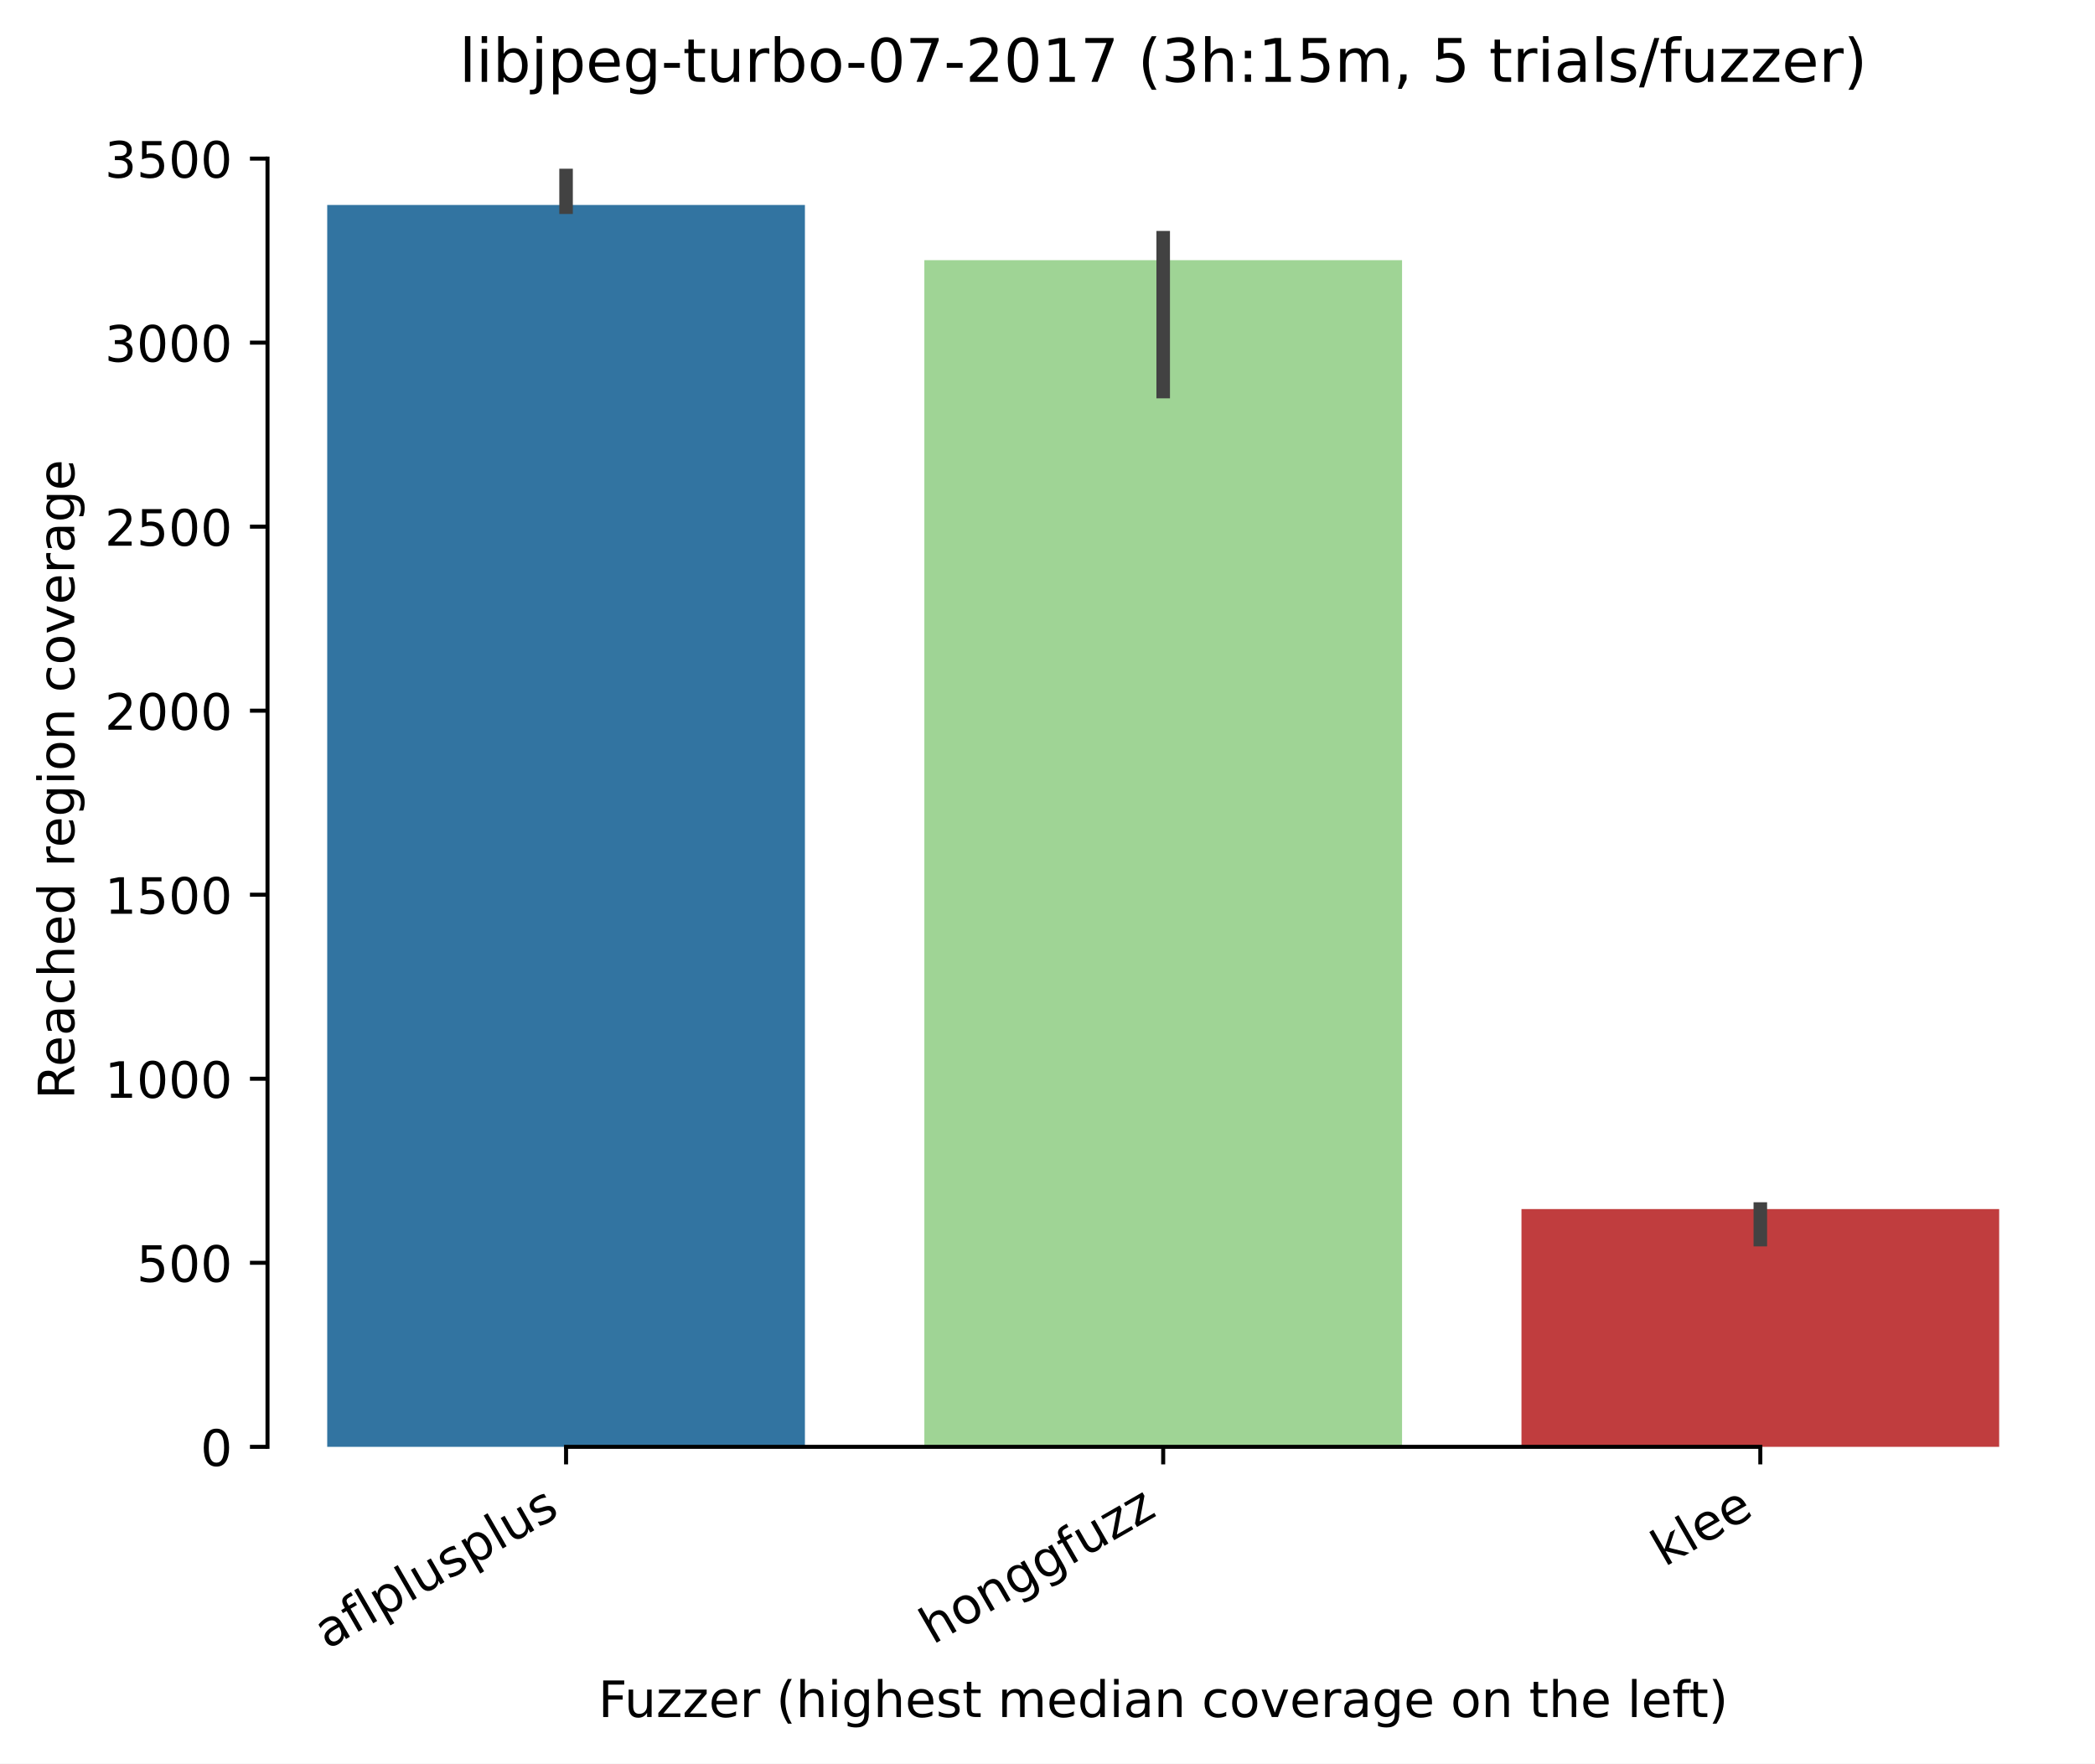
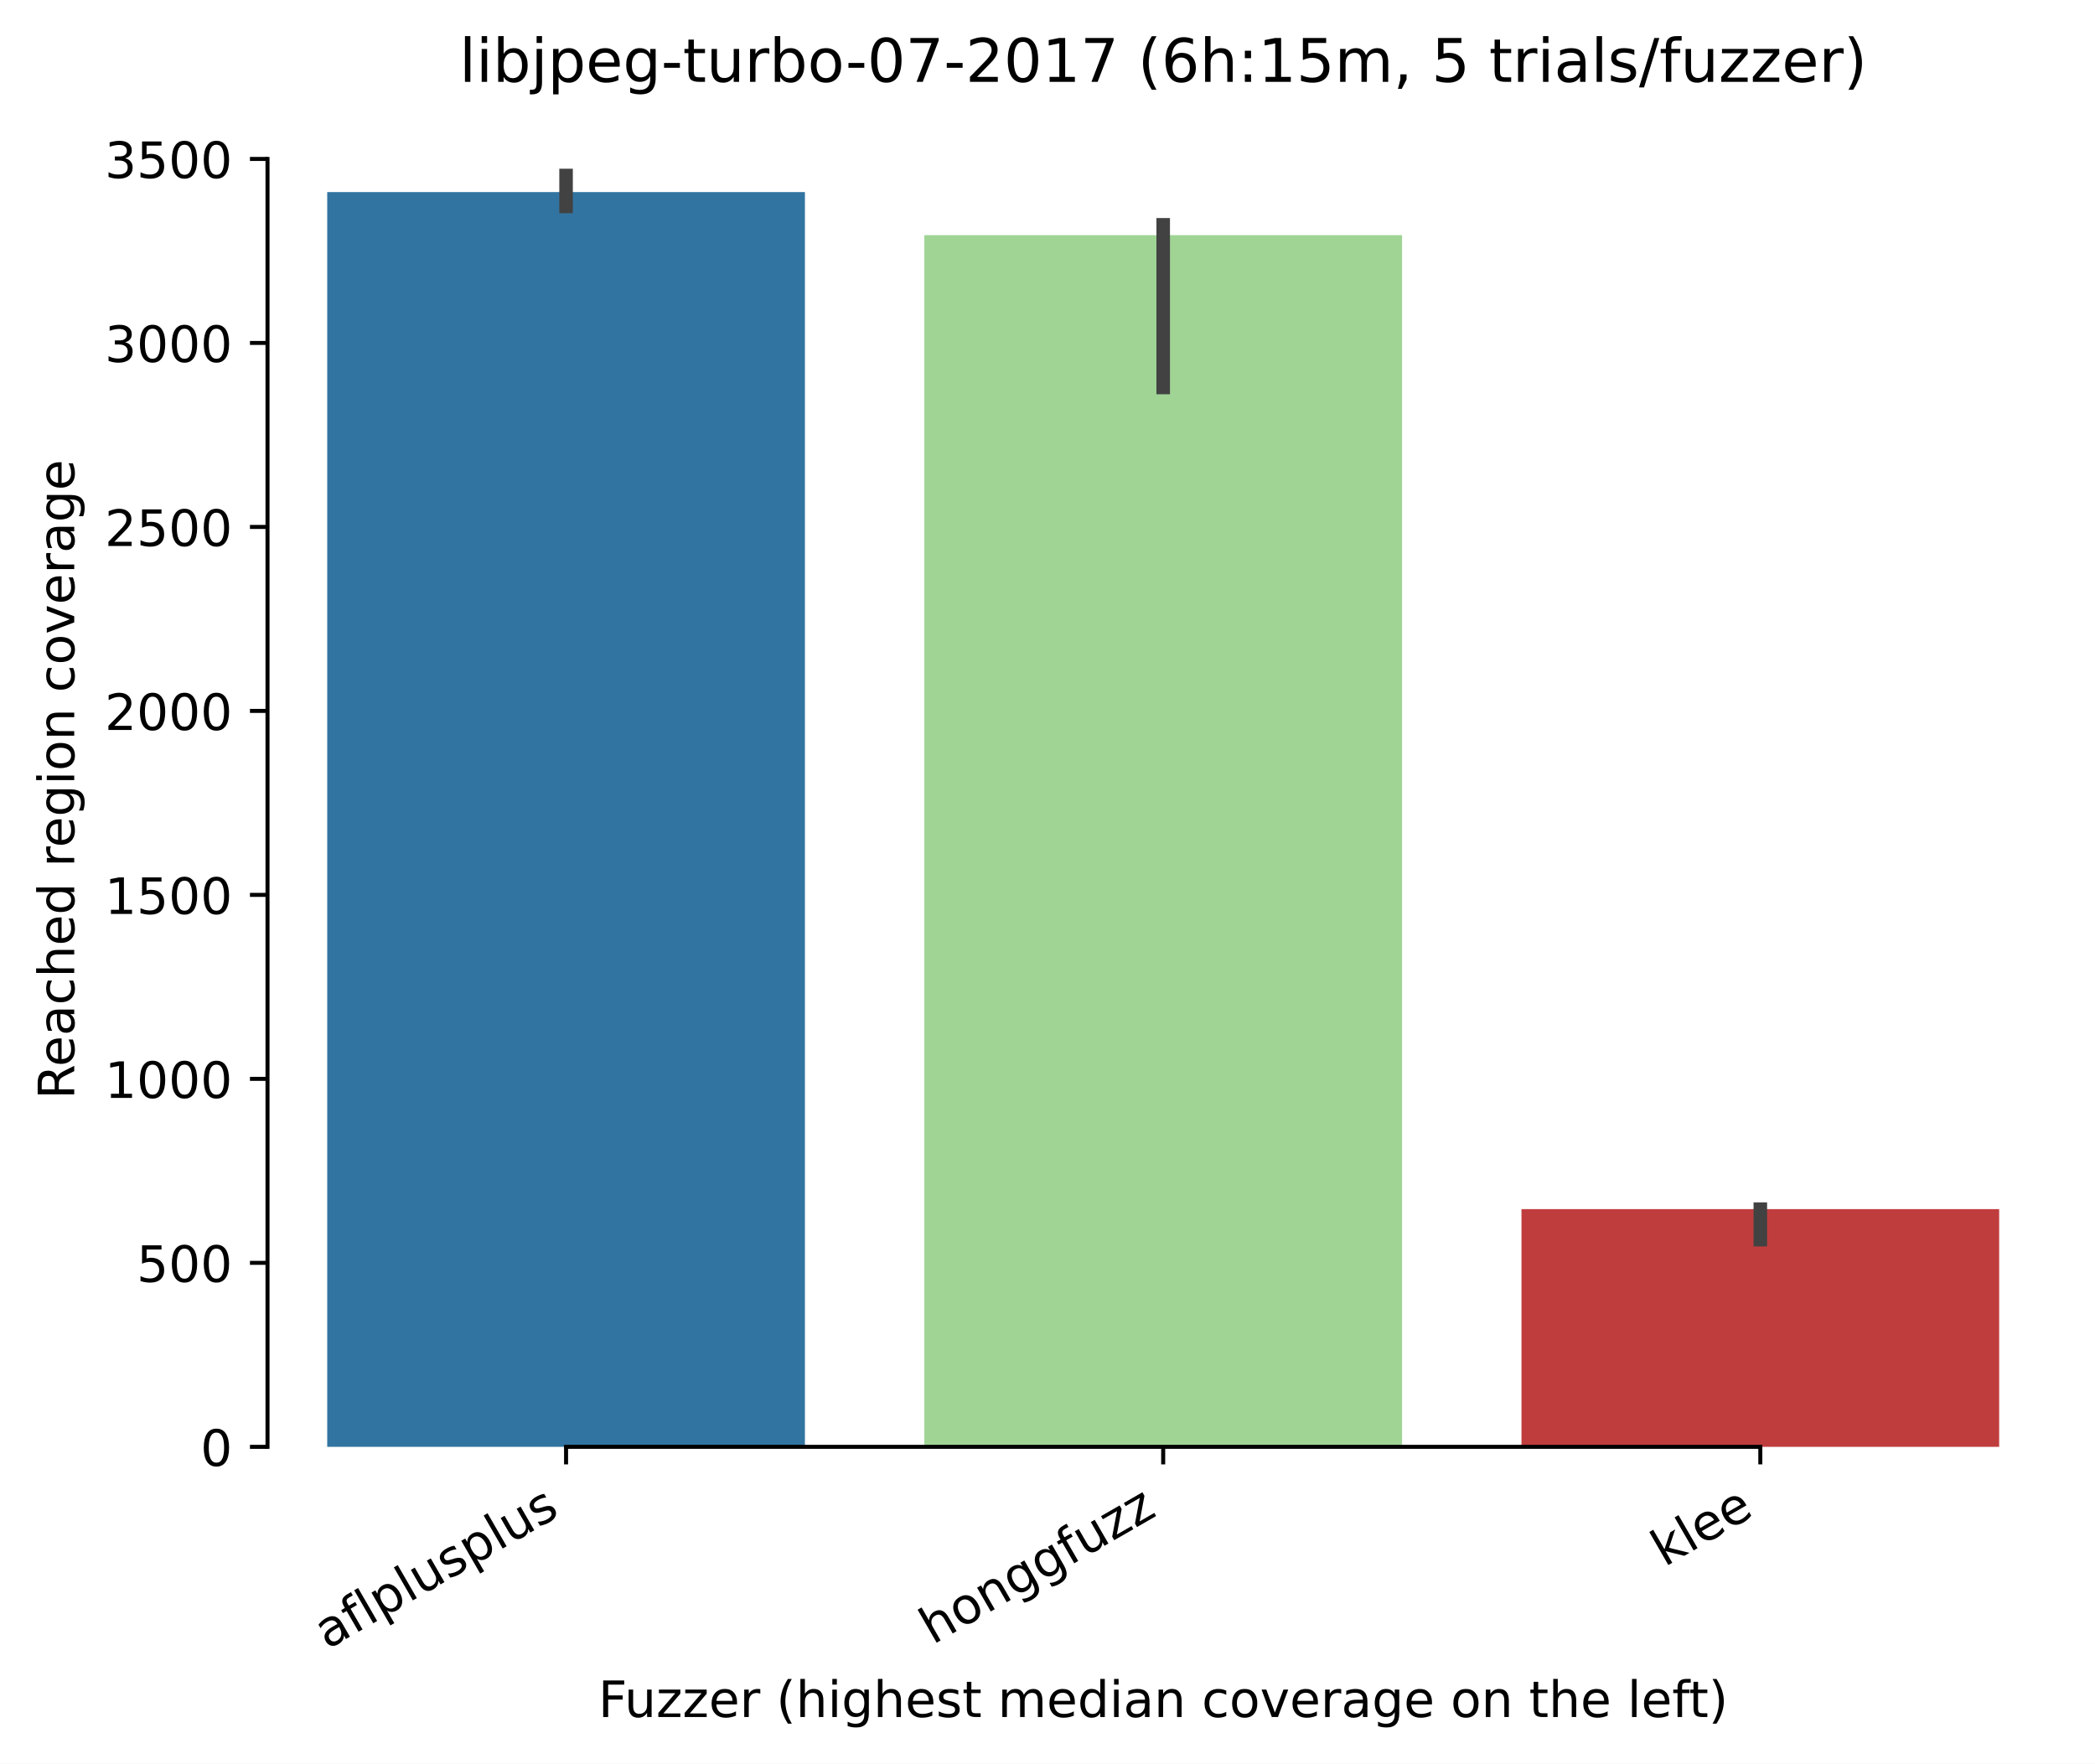
<svg xmlns="http://www.w3.org/2000/svg" xmlns:xlink="http://www.w3.org/1999/xlink" height="351.576pt" version="1.1" viewBox="0 0 417.648 351.576" width="417.648pt">
  <defs>
    <style type="text/css">*{stroke-linecap:butt;stroke-linejoin:round;}</style>
  </defs>
  <g id="figure_1">
    <g id="patch_1">
      <path d="M 0 351.576  L 417.648 351.576  L 417.648 0  L 0 0  z " style="fill:#ffffff;" />
    </g>
    <g id="axes_1">
      <g id="patch_2">
        <path d="M 53.328 288.43  L 410.448 288.43  L 410.448 22.318  L 53.328 22.318  z " style="fill:#ffffff;" />
      </g>
      <g id="patch_3">
-         <path clip-path="url(#pc4aad379a2)" d="M 65.232 288.43  L 160.464 288.43  L 160.464 40.86  L 65.232 40.86  z " style="fill:#3274a1;" />
+         <path clip-path="url(#p8b4a8b4592)" d="M 65.232 288.43  L 160.464 288.43  L 160.464 38.291  L 65.232 38.291  z " style="fill:#3274a1;" />
      </g>
      <g id="patch_4">
-         <path clip-path="url(#pc4aad379a2)" d="M 184.272 288.43  L 279.504 288.43  L 279.504 51.867  L 184.272 51.867  z " style="fill:#9fd495;" />
+         <path clip-path="url(#p8b4a8b4592)" d="M 184.272 288.43  L 279.504 288.43  L 279.504 46.874  L 184.272 46.874  z " style="fill:#9fd495;" />
      </g>
      <g id="patch_5">
-         <path clip-path="url(#pc4aad379a2)" d="M 303.312 288.43  L 398.544 288.43  L 398.544 241.029  L 303.312 241.029  z " style="fill:#c03d3e;" />
+         <path clip-path="url(#p8b4a8b4592)" d="M 303.312 288.43  L 398.544 288.43  L 398.544 241.043  L 303.312 241.043  z " style="fill:#c03d3e;" />
      </g>
      <g id="matplotlib.axis_1">
        <g id="xtick_1">
          <g id="line2d_1">
            <defs>
-               <path d="M 0 0  L 0 3.5  " id="m0c564e4ef5" style="stroke:#000000;stroke-width:0.8;" />
+               <path d="M 0 0  L 0 3.5  " id="m4dc83d9e7f" style="stroke:#000000;stroke-width:0.8;" />
            </defs>
            <g>
-               <use style="stroke:#000000;stroke-width:0.8;" x="112.848" xlink:href="#m0c564e4ef5" y="288.43" />
+               <use style="stroke:#000000;stroke-width:0.8;" x="112.848" xlink:href="#m4dc83d9e7f" y="288.43" />
            </g>
          </g>
          <g id="text_1">
            <g transform="translate(65.23912 328.8973)rotate(-30)scale(0.1 -0.1)">
              <defs>
                <path d="M 34.281 27.484  Q 23.391 27.484 19.188 25  Q 14.984 22.516 14.984 16.5  Q 14.984 11.719 18.141 8.906  Q 21.297 6.109 26.703 6.109  Q 34.188 6.109 38.703 11.406  Q 43.219 16.703 43.219 25.484  L 43.219 27.484  z M 52.203 31.203  L 52.203 0  L 43.219 0  L 43.219 8.297  Q 40.141 3.328 35.547 0.953  Q 30.953 -1.422 24.312 -1.422  Q 15.922 -1.422 10.953 3.297  Q 6 8.016 6 15.922  Q 6 25.141 12.172 29.828  Q 18.359 34.516 30.609 34.516  L 43.219 34.516  L 43.219 35.406  Q 43.219 41.609 39.141 45  Q 35.062 48.391 27.688 48.391  Q 23 48.391 18.547 47.266  Q 14.109 46.141 10.016 43.891  L 10.016 52.203  Q 14.938 54.109 19.578 55.047  Q 24.219 56 28.609 56  Q 40.484 56 46.344 49.844  Q 52.203 43.703 52.203 31.203  z " id="DejaVuSans-97" />
                <path d="M 37.109 75.984  L 37.109 68.5  L 28.516 68.5  Q 23.688 68.5 21.797 66.547  Q 19.922 64.594 19.922 59.516  L 19.922 54.688  L 34.719 54.688  L 34.719 47.703  L 19.922 47.703  L 19.922 0  L 10.891 0  L 10.891 47.703  L 2.297 47.703  L 2.297 54.688  L 10.891 54.688  L 10.891 58.5  Q 10.891 67.625 15.141 71.797  Q 19.391 75.984 28.609 75.984  z " id="DejaVuSans-102" />
                <path d="M 9.422 75.984  L 18.406 75.984  L 18.406 0  L 9.422 0  z " id="DejaVuSans-108" />
                <path d="M 18.109 8.203  L 18.109 -20.797  L 9.078 -20.797  L 9.078 54.688  L 18.109 54.688  L 18.109 46.391  Q 20.953 51.266 25.266 53.625  Q 29.594 56 35.594 56  Q 45.562 56 51.781 48.094  Q 58.016 40.188 58.016 27.297  Q 58.016 14.406 51.781 6.484  Q 45.562 -1.422 35.594 -1.422  Q 29.594 -1.422 25.266 0.953  Q 20.953 3.328 18.109 8.203  z M 48.688 27.297  Q 48.688 37.203 44.609 42.844  Q 40.531 48.484 33.406 48.484  Q 26.266 48.484 22.188 42.844  Q 18.109 37.203 18.109 27.297  Q 18.109 17.391 22.188 11.75  Q 26.266 6.109 33.406 6.109  Q 40.531 6.109 44.609 11.75  Q 48.688 17.391 48.688 27.297  z " id="DejaVuSans-112" />
                <path d="M 8.5 21.578  L 8.5 54.688  L 17.484 54.688  L 17.484 21.922  Q 17.484 14.156 20.5 10.266  Q 23.531 6.391 29.594 6.391  Q 36.859 6.391 41.078 11.031  Q 45.312 15.672 45.312 23.688  L 45.312 54.688  L 54.297 54.688  L 54.297 0  L 45.312 0  L 45.312 8.406  Q 42.047 3.422 37.719 1  Q 33.406 -1.422 27.688 -1.422  Q 18.266 -1.422 13.375 4.438  Q 8.5 10.297 8.5 21.578  z M 31.109 56  z " id="DejaVuSans-117" />
                <path d="M 44.281 53.078  L 44.281 44.578  Q 40.484 46.531 36.375 47.5  Q 32.281 48.484 27.875 48.484  Q 21.188 48.484 17.844 46.438  Q 14.5 44.391 14.5 40.281  Q 14.5 37.156 16.891 35.375  Q 19.281 33.594 26.516 31.984  L 29.594 31.297  Q 39.156 29.25 43.188 25.516  Q 47.219 21.781 47.219 15.094  Q 47.219 7.469 41.188 3.016  Q 35.156 -1.422 24.609 -1.422  Q 20.219 -1.422 15.453 -0.562  Q 10.688 0.297 5.422 2  L 5.422 11.281  Q 10.406 8.688 15.234 7.391  Q 20.062 6.109 24.812 6.109  Q 31.156 6.109 34.562 8.281  Q 37.984 10.453 37.984 14.406  Q 37.984 18.062 35.516 20.016  Q 33.062 21.969 24.703 23.781  L 21.578 24.516  Q 13.234 26.266 9.516 29.906  Q 5.812 33.547 5.812 39.891  Q 5.812 47.609 11.281 51.797  Q 16.75 56 26.812 56  Q 31.781 56 36.172 55.266  Q 40.578 54.547 44.281 53.078  z " id="DejaVuSans-115" />
              </defs>
              <use xlink:href="#DejaVuSans-97" />
              <use x="61.279" xlink:href="#DejaVuSans-102" />
              <use x="96.484" xlink:href="#DejaVuSans-108" />
              <use x="124.268" xlink:href="#DejaVuSans-112" />
              <use x="187.744" xlink:href="#DejaVuSans-108" />
              <use x="215.527" xlink:href="#DejaVuSans-117" />
              <use x="278.906" xlink:href="#DejaVuSans-115" />
              <use x="331.006" xlink:href="#DejaVuSans-112" />
              <use x="394.482" xlink:href="#DejaVuSans-108" />
              <use x="422.266" xlink:href="#DejaVuSans-117" />
              <use x="485.645" xlink:href="#DejaVuSans-115" />
            </g>
          </g>
        </g>
        <g id="xtick_2">
          <g id="line2d_2">
            <g>
-               <use style="stroke:#000000;stroke-width:0.8;" x="231.888" xlink:href="#m0c564e4ef5" y="288.43" />
+               <use style="stroke:#000000;stroke-width:0.8;" x="231.888" xlink:href="#m4dc83d9e7f" y="288.43" />
            </g>
          </g>
          <g id="text_2">
            <g transform="translate(185.9489 327.9332)rotate(-30)scale(0.1 -0.1)">
              <defs>
                <path d="M 54.891 33.016  L 54.891 0  L 45.906 0  L 45.906 32.719  Q 45.906 40.484 42.875 44.328  Q 39.844 48.188 33.797 48.188  Q 26.516 48.188 22.312 43.547  Q 18.109 38.922 18.109 30.906  L 18.109 0  L 9.078 0  L 9.078 75.984  L 18.109 75.984  L 18.109 46.188  Q 21.344 51.125 25.703 53.562  Q 30.078 56 35.797 56  Q 45.219 56 50.047 50.172  Q 54.891 44.344 54.891 33.016  z " id="DejaVuSans-104" />
                <path d="M 30.609 48.391  Q 23.391 48.391 19.188 42.75  Q 14.984 37.109 14.984 27.297  Q 14.984 17.484 19.156 11.844  Q 23.344 6.203 30.609 6.203  Q 37.797 6.203 41.984 11.859  Q 46.188 17.531 46.188 27.297  Q 46.188 37.016 41.984 42.703  Q 37.797 48.391 30.609 48.391  z M 30.609 56  Q 42.328 56 49.016 48.375  Q 55.719 40.766 55.719 27.297  Q 55.719 13.875 49.016 6.219  Q 42.328 -1.422 30.609 -1.422  Q 18.844 -1.422 12.172 6.219  Q 5.516 13.875 5.516 27.297  Q 5.516 40.766 12.172 48.375  Q 18.844 56 30.609 56  z " id="DejaVuSans-111" />
                <path d="M 54.891 33.016  L 54.891 0  L 45.906 0  L 45.906 32.719  Q 45.906 40.484 42.875 44.328  Q 39.844 48.188 33.797 48.188  Q 26.516 48.188 22.312 43.547  Q 18.109 38.922 18.109 30.906  L 18.109 0  L 9.078 0  L 9.078 54.688  L 18.109 54.688  L 18.109 46.188  Q 21.344 51.125 25.703 53.562  Q 30.078 56 35.797 56  Q 45.219 56 50.047 50.172  Q 54.891 44.344 54.891 33.016  z " id="DejaVuSans-110" />
                <path d="M 45.406 27.984  Q 45.406 37.75 41.375 43.109  Q 37.359 48.484 30.078 48.484  Q 22.859 48.484 18.828 43.109  Q 14.797 37.75 14.797 27.984  Q 14.797 18.266 18.828 12.891  Q 22.859 7.516 30.078 7.516  Q 37.359 7.516 41.375 12.891  Q 45.406 18.266 45.406 27.984  z M 54.391 6.781  Q 54.391 -7.172 48.188 -13.984  Q 42 -20.797 29.203 -20.797  Q 24.469 -20.797 20.266 -20.094  Q 16.062 -19.391 12.109 -17.922  L 12.109 -9.188  Q 16.062 -11.328 19.922 -12.344  Q 23.781 -13.375 27.781 -13.375  Q 36.625 -13.375 41.016 -8.766  Q 45.406 -4.156 45.406 5.172  L 45.406 9.625  Q 42.625 4.781 38.281 2.391  Q 33.938 0 27.875 0  Q 17.828 0 11.672 7.656  Q 5.516 15.328 5.516 27.984  Q 5.516 40.672 11.672 48.328  Q 17.828 56 27.875 56  Q 33.938 56 38.281 53.609  Q 42.625 51.219 45.406 46.391  L 45.406 54.688  L 54.391 54.688  z " id="DejaVuSans-103" />
                <path d="M 5.516 54.688  L 48.188 54.688  L 48.188 46.484  L 14.406 7.172  L 48.188 7.172  L 48.188 0  L 4.297 0  L 4.297 8.203  L 38.094 47.516  L 5.516 47.516  z " id="DejaVuSans-122" />
              </defs>
              <use xlink:href="#DejaVuSans-104" />
              <use x="63.379" xlink:href="#DejaVuSans-111" />
              <use x="124.561" xlink:href="#DejaVuSans-110" />
              <use x="187.939" xlink:href="#DejaVuSans-103" />
              <use x="251.416" xlink:href="#DejaVuSans-103" />
              <use x="314.893" xlink:href="#DejaVuSans-102" />
              <use x="350.098" xlink:href="#DejaVuSans-117" />
              <use x="413.477" xlink:href="#DejaVuSans-122" />
              <use x="465.967" xlink:href="#DejaVuSans-122" />
            </g>
          </g>
        </g>
        <g id="xtick_3">
          <g id="line2d_3">
            <g>
-               <use style="stroke:#000000;stroke-width:0.8;" x="350.928" xlink:href="#m0c564e4ef5" y="288.43" />
+               <use style="stroke:#000000;stroke-width:0.8;" x="350.928" xlink:href="#m4dc83d9e7f" y="288.43" />
            </g>
          </g>
          <g id="text_3">
            <g transform="translate(331.81 312.4481)rotate(-30)scale(0.1 -0.1)">
              <defs>
                <path d="M 9.078 75.984  L 18.109 75.984  L 18.109 31.109  L 44.922 54.688  L 56.391 54.688  L 27.391 29.109  L 57.625 0  L 45.906 0  L 18.109 26.703  L 18.109 0  L 9.078 0  z " id="DejaVuSans-107" />
                <path d="M 56.203 29.594  L 56.203 25.203  L 14.891 25.203  Q 15.484 15.922 20.484 11.062  Q 25.484 6.203 34.422 6.203  Q 39.594 6.203 44.453 7.469  Q 49.312 8.734 54.109 11.281  L 54.109 2.781  Q 49.266 0.734 44.188 -0.344  Q 39.109 -1.422 33.891 -1.422  Q 20.797 -1.422 13.156 6.188  Q 5.516 13.812 5.516 26.812  Q 5.516 40.234 12.766 48.109  Q 20.016 56 32.328 56  Q 43.359 56 49.781 48.891  Q 56.203 41.797 56.203 29.594  z M 47.219 32.234  Q 47.125 39.594 43.094 43.984  Q 39.062 48.391 32.422 48.391  Q 24.906 48.391 20.391 44.141  Q 15.875 39.891 15.188 32.172  z " id="DejaVuSans-101" />
              </defs>
              <use xlink:href="#DejaVuSans-107" />
              <use x="57.91" xlink:href="#DejaVuSans-108" />
              <use x="85.693" xlink:href="#DejaVuSans-101" />
              <use x="147.217" xlink:href="#DejaVuSans-101" />
            </g>
          </g>
        </g>
        <g id="text_4">
          <g transform="translate(119.2702 342.2968)scale(0.1 -0.1)">
            <defs>
              <path d="M 9.812 72.906  L 51.703 72.906  L 51.703 64.594  L 19.672 64.594  L 19.672 43.109  L 48.578 43.109  L 48.578 34.812  L 19.672 34.812  L 19.672 0  L 9.812 0  z " id="DejaVuSans-70" />
              <path d="M 41.109 46.297  Q 39.594 47.172 37.812 47.578  Q 36.031 48 33.891 48  Q 26.266 48 22.188 43.047  Q 18.109 38.094 18.109 28.812  L 18.109 0  L 9.078 0  L 9.078 54.688  L 18.109 54.688  L 18.109 46.188  Q 20.953 51.172 25.484 53.578  Q 30.031 56 36.531 56  Q 37.453 56 38.578 55.875  Q 39.703 55.766 41.062 55.516  z " id="DejaVuSans-114" />
              <path id="DejaVuSans-32" />
              <path d="M 31 75.875  Q 24.469 64.656 21.281 53.656  Q 18.109 42.672 18.109 31.391  Q 18.109 20.125 21.312 9.062  Q 24.516 -2 31 -13.188  L 23.188 -13.188  Q 15.875 -1.703 12.234 9.375  Q 8.594 20.453 8.594 31.391  Q 8.594 42.281 12.203 53.312  Q 15.828 64.359 23.188 75.875  z " id="DejaVuSans-40" />
              <path d="M 9.422 54.688  L 18.406 54.688  L 18.406 0  L 9.422 0  z M 9.422 75.984  L 18.406 75.984  L 18.406 64.594  L 9.422 64.594  z " id="DejaVuSans-105" />
              <path d="M 18.312 70.219  L 18.312 54.688  L 36.812 54.688  L 36.812 47.703  L 18.312 47.703  L 18.312 18.016  Q 18.312 11.328 20.141 9.422  Q 21.969 7.516 27.594 7.516  L 36.812 7.516  L 36.812 0  L 27.594 0  Q 17.188 0 13.234 3.875  Q 9.281 7.766 9.281 18.016  L 9.281 47.703  L 2.688 47.703  L 2.688 54.688  L 9.281 54.688  L 9.281 70.219  z " id="DejaVuSans-116" />
              <path d="M 52 44.188  Q 55.375 50.25 60.062 53.125  Q 64.75 56 71.094 56  Q 79.641 56 84.281 50.016  Q 88.922 44.047 88.922 33.016  L 88.922 0  L 79.891 0  L 79.891 32.719  Q 79.891 40.578 77.094 44.375  Q 74.312 48.188 68.609 48.188  Q 61.625 48.188 57.562 43.547  Q 53.516 38.922 53.516 30.906  L 53.516 0  L 44.484 0  L 44.484 32.719  Q 44.484 40.625 41.703 44.406  Q 38.922 48.188 33.109 48.188  Q 26.219 48.188 22.156 43.531  Q 18.109 38.875 18.109 30.906  L 18.109 0  L 9.078 0  L 9.078 54.688  L 18.109 54.688  L 18.109 46.188  Q 21.188 51.219 25.484 53.609  Q 29.781 56 35.688 56  Q 41.656 56 45.828 52.969  Q 50 49.953 52 44.188  z " id="DejaVuSans-109" />
              <path d="M 45.406 46.391  L 45.406 75.984  L 54.391 75.984  L 54.391 0  L 45.406 0  L 45.406 8.203  Q 42.578 3.328 38.25 0.953  Q 33.938 -1.422 27.875 -1.422  Q 17.969 -1.422 11.734 6.484  Q 5.516 14.406 5.516 27.297  Q 5.516 40.188 11.734 48.094  Q 17.969 56 27.875 56  Q 33.938 56 38.25 53.625  Q 42.578 51.266 45.406 46.391  z M 14.797 27.297  Q 14.797 17.391 18.875 11.75  Q 22.953 6.109 30.078 6.109  Q 37.203 6.109 41.297 11.75  Q 45.406 17.391 45.406 27.297  Q 45.406 37.203 41.297 42.844  Q 37.203 48.484 30.078 48.484  Q 22.953 48.484 18.875 42.844  Q 14.797 37.203 14.797 27.297  z " id="DejaVuSans-100" />
              <path d="M 48.781 52.594  L 48.781 44.188  Q 44.969 46.297 41.141 47.344  Q 37.312 48.391 33.406 48.391  Q 24.656 48.391 19.812 42.844  Q 14.984 37.312 14.984 27.297  Q 14.984 17.281 19.812 11.734  Q 24.656 6.203 33.406 6.203  Q 37.312 6.203 41.141 7.25  Q 44.969 8.297 48.781 10.406  L 48.781 2.094  Q 45.016 0.344 40.984 -0.531  Q 36.969 -1.422 32.422 -1.422  Q 20.062 -1.422 12.781 6.344  Q 5.516 14.109 5.516 27.297  Q 5.516 40.672 12.859 48.328  Q 20.219 56 33.016 56  Q 37.156 56 41.109 55.141  Q 45.062 54.297 48.781 52.594  z " id="DejaVuSans-99" />
              <path d="M 2.984 54.688  L 12.5 54.688  L 29.594 8.797  L 46.688 54.688  L 56.203 54.688  L 35.688 0  L 23.484 0  z " id="DejaVuSans-118" />
              <path d="M 8.016 75.875  L 15.828 75.875  Q 23.141 64.359 26.781 53.312  Q 30.422 42.281 30.422 31.391  Q 30.422 20.453 26.781 9.375  Q 23.141 -1.703 15.828 -13.188  L 8.016 -13.188  Q 14.5 -2 17.703 9.062  Q 20.906 20.125 20.906 31.391  Q 20.906 42.672 17.703 53.656  Q 14.5 64.656 8.016 75.875  z " id="DejaVuSans-41" />
            </defs>
            <use xlink:href="#DejaVuSans-70" />
            <use x="52.02" xlink:href="#DejaVuSans-117" />
            <use x="115.398" xlink:href="#DejaVuSans-122" />
            <use x="167.889" xlink:href="#DejaVuSans-122" />
            <use x="220.379" xlink:href="#DejaVuSans-101" />
            <use x="281.902" xlink:href="#DejaVuSans-114" />
            <use x="323.016" xlink:href="#DejaVuSans-32" />
            <use x="354.803" xlink:href="#DejaVuSans-40" />
            <use x="393.816" xlink:href="#DejaVuSans-104" />
            <use x="457.195" xlink:href="#DejaVuSans-105" />
            <use x="484.979" xlink:href="#DejaVuSans-103" />
            <use x="548.455" xlink:href="#DejaVuSans-104" />
            <use x="611.834" xlink:href="#DejaVuSans-101" />
            <use x="673.357" xlink:href="#DejaVuSans-115" />
            <use x="725.457" xlink:href="#DejaVuSans-116" />
            <use x="764.666" xlink:href="#DejaVuSans-32" />
            <use x="796.453" xlink:href="#DejaVuSans-109" />
            <use x="893.865" xlink:href="#DejaVuSans-101" />
            <use x="955.389" xlink:href="#DejaVuSans-100" />
            <use x="1018.865" xlink:href="#DejaVuSans-105" />
            <use x="1046.648" xlink:href="#DejaVuSans-97" />
            <use x="1107.928" xlink:href="#DejaVuSans-110" />
            <use x="1171.307" xlink:href="#DejaVuSans-32" />
            <use x="1203.094" xlink:href="#DejaVuSans-99" />
            <use x="1258.074" xlink:href="#DejaVuSans-111" />
            <use x="1319.256" xlink:href="#DejaVuSans-118" />
            <use x="1378.436" xlink:href="#DejaVuSans-101" />
            <use x="1439.959" xlink:href="#DejaVuSans-114" />
            <use x="1481.072" xlink:href="#DejaVuSans-97" />
            <use x="1542.352" xlink:href="#DejaVuSans-103" />
            <use x="1605.828" xlink:href="#DejaVuSans-101" />
            <use x="1667.352" xlink:href="#DejaVuSans-32" />
            <use x="1699.139" xlink:href="#DejaVuSans-111" />
            <use x="1760.32" xlink:href="#DejaVuSans-110" />
            <use x="1823.699" xlink:href="#DejaVuSans-32" />
            <use x="1855.486" xlink:href="#DejaVuSans-116" />
            <use x="1894.695" xlink:href="#DejaVuSans-104" />
            <use x="1958.074" xlink:href="#DejaVuSans-101" />
            <use x="2019.598" xlink:href="#DejaVuSans-32" />
            <use x="2051.385" xlink:href="#DejaVuSans-108" />
            <use x="2079.168" xlink:href="#DejaVuSans-101" />
            <use x="2140.691" xlink:href="#DejaVuSans-102" />
            <use x="2174.146" xlink:href="#DejaVuSans-116" />
            <use x="2213.355" xlink:href="#DejaVuSans-41" />
          </g>
        </g>
      </g>
      <g id="matplotlib.axis_2">
        <g id="ytick_1">
          <g id="line2d_4">
            <defs>
-               <path d="M 0 0  L -3.5 0  " id="mcb97a74f45" style="stroke:#000000;stroke-width:0.8;" />
+               <path d="M 0 0  L -3.5 0  " id="mfb7c1cb577" style="stroke:#000000;stroke-width:0.8;" />
            </defs>
            <g>
-               <use style="stroke:#000000;stroke-width:0.8;" x="53.328" xlink:href="#mcb97a74f45" y="288.43" />
+               <use style="stroke:#000000;stroke-width:0.8;" x="53.328" xlink:href="#mfb7c1cb577" y="288.43" />
            </g>
          </g>
          <g id="text_5">
            <g transform="translate(39.96563 292.2293)scale(0.1 -0.1)">
              <defs>
                <path d="M 31.781 66.406  Q 24.172 66.406 20.328 58.906  Q 16.5 51.422 16.5 36.375  Q 16.5 21.391 20.328 13.891  Q 24.172 6.391 31.781 6.391  Q 39.453 6.391 43.281 13.891  Q 47.125 21.391 47.125 36.375  Q 47.125 51.422 43.281 58.906  Q 39.453 66.406 31.781 66.406  z M 31.781 74.219  Q 44.047 74.219 50.516 64.516  Q 56.984 54.828 56.984 36.375  Q 56.984 17.969 50.516 8.266  Q 44.047 -1.422 31.781 -1.422  Q 19.531 -1.422 13.062 8.266  Q 6.594 17.969 6.594 36.375  Q 6.594 54.828 13.062 64.516  Q 19.531 74.219 31.781 74.219  z " id="DejaVuSans-48" />
              </defs>
              <use xlink:href="#DejaVuSans-48" />
            </g>
          </g>
        </g>
        <g id="ytick_2">
          <g id="line2d_5">
            <g>
-               <use style="stroke:#000000;stroke-width:0.8;" x="53.328" xlink:href="#mcb97a74f45" y="251.742" />
+               <use style="stroke:#000000;stroke-width:0.8;" x="53.328" xlink:href="#mfb7c1cb577" y="251.753" />
            </g>
          </g>
          <g id="text_6">
-             <g transform="translate(27.24063 255.5414)scale(0.1 -0.1)">
+             <g transform="translate(27.24063 255.5521)scale(0.1 -0.1)">
              <defs>
                <path d="M 10.797 72.906  L 49.516 72.906  L 49.516 64.594  L 19.828 64.594  L 19.828 46.734  Q 21.969 47.469 24.109 47.828  Q 26.266 48.188 28.422 48.188  Q 40.625 48.188 47.75 41.5  Q 54.891 34.812 54.891 23.391  Q 54.891 11.625 47.562 5.094  Q 40.234 -1.422 26.906 -1.422  Q 22.312 -1.422 17.547 -0.641  Q 12.797 0.141 7.719 1.703  L 7.719 11.625  Q 12.109 9.234 16.797 8.062  Q 21.484 6.891 26.703 6.891  Q 35.156 6.891 40.078 11.328  Q 45.016 15.766 45.016 23.391  Q 45.016 31 40.078 35.438  Q 35.156 39.891 26.703 39.891  Q 22.75 39.891 18.812 39.016  Q 14.891 38.141 10.797 36.281  z " id="DejaVuSans-53" />
              </defs>
              <use xlink:href="#DejaVuSans-53" />
              <use x="63.623" xlink:href="#DejaVuSans-48" />
              <use x="127.246" xlink:href="#DejaVuSans-48" />
            </g>
          </g>
        </g>
        <g id="ytick_3">
          <g id="line2d_6">
            <g>
-               <use style="stroke:#000000;stroke-width:0.8;" x="53.328" xlink:href="#mcb97a74f45" y="215.054" />
+               <use style="stroke:#000000;stroke-width:0.8;" x="53.328" xlink:href="#mfb7c1cb577" y="215.076" />
            </g>
          </g>
          <g id="text_7">
-             <g transform="translate(20.87813 218.8535)scale(0.1 -0.1)">
+             <g transform="translate(20.87813 218.8748)scale(0.1 -0.1)">
              <defs>
                <path d="M 12.406 8.297  L 28.516 8.297  L 28.516 63.922  L 10.984 60.406  L 10.984 69.391  L 28.422 72.906  L 38.281 72.906  L 38.281 8.297  L 54.391 8.297  L 54.391 0  L 12.406 0  z " id="DejaVuSans-49" />
              </defs>
              <use xlink:href="#DejaVuSans-49" />
              <use x="63.623" xlink:href="#DejaVuSans-48" />
              <use x="127.246" xlink:href="#DejaVuSans-48" />
              <use x="190.869" xlink:href="#DejaVuSans-48" />
            </g>
          </g>
        </g>
        <g id="ytick_4">
          <g id="line2d_7">
            <g>
-               <use style="stroke:#000000;stroke-width:0.8;" x="53.328" xlink:href="#mcb97a74f45" y="178.366" />
+               <use style="stroke:#000000;stroke-width:0.8;" x="53.328" xlink:href="#mfb7c1cb577" y="178.398" />
            </g>
          </g>
          <g id="text_8">
-             <g transform="translate(20.87813 182.1656)scale(0.1 -0.1)">
+             <g transform="translate(20.87813 182.1975)scale(0.1 -0.1)">
              <use xlink:href="#DejaVuSans-49" />
              <use x="63.623" xlink:href="#DejaVuSans-53" />
              <use x="127.246" xlink:href="#DejaVuSans-48" />
              <use x="190.869" xlink:href="#DejaVuSans-48" />
            </g>
          </g>
        </g>
        <g id="ytick_5">
          <g id="line2d_8">
            <g>
-               <use style="stroke:#000000;stroke-width:0.8;" x="53.328" xlink:href="#mcb97a74f45" y="141.679" />
+               <use style="stroke:#000000;stroke-width:0.8;" x="53.328" xlink:href="#mfb7c1cb577" y="141.721" />
            </g>
          </g>
          <g id="text_9">
-             <g transform="translate(20.87813 145.4778)scale(0.1 -0.1)">
+             <g transform="translate(20.87813 145.5202)scale(0.1 -0.1)">
              <defs>
                <path d="M 19.188 8.297  L 53.609 8.297  L 53.609 0  L 7.328 0  L 7.328 8.297  Q 12.938 14.109 22.625 23.891  Q 32.328 33.688 34.812 36.531  Q 39.547 41.844 41.422 45.531  Q 43.312 49.219 43.312 52.781  Q 43.312 58.594 39.234 62.25  Q 35.156 65.922 28.609 65.922  Q 23.969 65.922 18.812 64.312  Q 13.672 62.703 7.812 59.422  L 7.812 69.391  Q 13.766 71.781 18.938 73  Q 24.125 74.219 28.422 74.219  Q 39.75 74.219 46.484 68.547  Q 53.219 62.891 53.219 53.422  Q 53.219 48.922 51.531 44.891  Q 49.859 40.875 45.406 35.406  Q 44.188 33.984 37.641 27.219  Q 31.109 20.453 19.188 8.297  z " id="DejaVuSans-50" />
              </defs>
              <use xlink:href="#DejaVuSans-50" />
              <use x="63.623" xlink:href="#DejaVuSans-48" />
              <use x="127.246" xlink:href="#DejaVuSans-48" />
              <use x="190.869" xlink:href="#DejaVuSans-48" />
            </g>
          </g>
        </g>
        <g id="ytick_6">
          <g id="line2d_9">
            <g>
-               <use style="stroke:#000000;stroke-width:0.8;" x="53.328" xlink:href="#mcb97a74f45" y="104.991" />
+               <use style="stroke:#000000;stroke-width:0.8;" x="53.328" xlink:href="#mfb7c1cb577" y="105.044" />
            </g>
          </g>
          <g id="text_10">
-             <g transform="translate(20.87813 108.7899)scale(0.1 -0.1)">
+             <g transform="translate(20.87813 108.8429)scale(0.1 -0.1)">
              <use xlink:href="#DejaVuSans-50" />
              <use x="63.623" xlink:href="#DejaVuSans-53" />
              <use x="127.246" xlink:href="#DejaVuSans-48" />
              <use x="190.869" xlink:href="#DejaVuSans-48" />
            </g>
          </g>
        </g>
        <g id="ytick_7">
          <g id="line2d_10">
            <g>
-               <use style="stroke:#000000;stroke-width:0.8;" x="53.328" xlink:href="#mcb97a74f45" y="68.303" />
+               <use style="stroke:#000000;stroke-width:0.8;" x="53.328" xlink:href="#mfb7c1cb577" y="68.366" />
            </g>
          </g>
          <g id="text_11">
-             <g transform="translate(20.87813 72.10196)scale(0.1 -0.1)">
+             <g transform="translate(20.87813 72.16567)scale(0.1 -0.1)">
              <defs>
                <path d="M 40.578 39.312  Q 47.656 37.797 51.625 33  Q 55.609 28.219 55.609 21.188  Q 55.609 10.406 48.188 4.484  Q 40.766 -1.422 27.094 -1.422  Q 22.516 -1.422 17.656 -0.516  Q 12.797 0.391 7.625 2.203  L 7.625 11.719  Q 11.719 9.328 16.594 8.109  Q 21.484 6.891 26.812 6.891  Q 36.078 6.891 40.938 10.547  Q 45.797 14.203 45.797 21.188  Q 45.797 27.641 41.281 31.266  Q 36.766 34.906 28.719 34.906  L 20.219 34.906  L 20.219 43.016  L 29.109 43.016  Q 36.375 43.016 40.234 45.922  Q 44.094 48.828 44.094 54.297  Q 44.094 59.906 40.109 62.906  Q 36.141 65.922 28.719 65.922  Q 24.656 65.922 20.016 65.031  Q 15.375 64.156 9.812 62.312  L 9.812 71.094  Q 15.438 72.656 20.344 73.438  Q 25.25 74.219 29.594 74.219  Q 40.828 74.219 47.359 69.109  Q 53.906 64.016 53.906 55.328  Q 53.906 49.266 50.438 45.094  Q 46.969 40.922 40.578 39.312  z " id="DejaVuSans-51" />
              </defs>
              <use xlink:href="#DejaVuSans-51" />
              <use x="63.623" xlink:href="#DejaVuSans-48" />
              <use x="127.246" xlink:href="#DejaVuSans-48" />
              <use x="190.869" xlink:href="#DejaVuSans-48" />
            </g>
          </g>
        </g>
        <g id="ytick_8">
          <g id="line2d_11">
            <g>
-               <use style="stroke:#000000;stroke-width:0.8;" x="53.328" xlink:href="#mcb97a74f45" y="31.615" />
+               <use style="stroke:#000000;stroke-width:0.8;" x="53.328" xlink:href="#mfb7c1cb577" y="31.689" />
            </g>
          </g>
          <g id="text_12">
-             <g transform="translate(20.87813 35.41406)scale(0.1 -0.1)">
+             <g transform="translate(20.87813 35.48839)scale(0.1 -0.1)">
              <use xlink:href="#DejaVuSans-51" />
              <use x="63.623" xlink:href="#DejaVuSans-53" />
              <use x="127.246" xlink:href="#DejaVuSans-48" />
              <use x="190.869" xlink:href="#DejaVuSans-48" />
            </g>
          </g>
        </g>
        <g id="text_13">
          <g transform="translate(14.79844 219.1366)rotate(-90)scale(0.1 -0.1)">
            <defs>
              <path d="M 44.391 34.188  Q 47.562 33.109 50.562 29.594  Q 53.562 26.078 56.594 19.922  L 66.609 0  L 56 0  L 46.688 18.703  Q 43.062 26.031 39.672 28.422  Q 36.281 30.812 30.422 30.812  L 19.672 30.812  L 19.672 0  L 9.812 0  L 9.812 72.906  L 32.078 72.906  Q 44.578 72.906 50.734 67.672  Q 56.891 62.453 56.891 51.906  Q 56.891 45.016 53.688 40.469  Q 50.484 35.938 44.391 34.188  z M 19.672 64.797  L 19.672 38.922  L 32.078 38.922  Q 39.203 38.922 42.844 42.219  Q 46.484 45.516 46.484 51.906  Q 46.484 58.297 42.844 61.547  Q 39.203 64.797 32.078 64.797  z " id="DejaVuSans-82" />
            </defs>
            <use xlink:href="#DejaVuSans-82" />
            <use x="64.982" xlink:href="#DejaVuSans-101" />
            <use x="126.506" xlink:href="#DejaVuSans-97" />
            <use x="187.785" xlink:href="#DejaVuSans-99" />
            <use x="242.766" xlink:href="#DejaVuSans-104" />
            <use x="306.145" xlink:href="#DejaVuSans-101" />
            <use x="367.668" xlink:href="#DejaVuSans-100" />
            <use x="431.145" xlink:href="#DejaVuSans-32" />
            <use x="462.932" xlink:href="#DejaVuSans-114" />
            <use x="501.795" xlink:href="#DejaVuSans-101" />
            <use x="563.318" xlink:href="#DejaVuSans-103" />
            <use x="626.795" xlink:href="#DejaVuSans-105" />
            <use x="654.578" xlink:href="#DejaVuSans-111" />
            <use x="715.76" xlink:href="#DejaVuSans-110" />
            <use x="779.139" xlink:href="#DejaVuSans-32" />
            <use x="810.926" xlink:href="#DejaVuSans-99" />
            <use x="865.906" xlink:href="#DejaVuSans-111" />
            <use x="927.088" xlink:href="#DejaVuSans-118" />
            <use x="986.268" xlink:href="#DejaVuSans-101" />
            <use x="1047.791" xlink:href="#DejaVuSans-114" />
            <use x="1088.904" xlink:href="#DejaVuSans-97" />
            <use x="1150.184" xlink:href="#DejaVuSans-103" />
            <use x="1213.66" xlink:href="#DejaVuSans-101" />
          </g>
        </g>
      </g>
      <g id="line2d_12">
-         <path clip-path="url(#pc4aad379a2)" d="M 112.848 41.3  L 112.848 34.99  " style="fill:none;stroke:#424242;stroke-linecap:square;stroke-width:2.7;" />
+         <path clip-path="url(#p8b4a8b4592)" d="M 112.848 41.152  L 112.848 34.99  " style="fill:none;stroke:#424242;stroke-linecap:square;stroke-width:2.7;" />
      </g>
      <g id="line2d_13">
-         <path clip-path="url(#pc4aad379a2)" d="M 231.888 78.062  L 231.888 47.391  " style="fill:none;stroke:#424242;stroke-linecap:square;stroke-width:2.7;" />
+         <path clip-path="url(#p8b4a8b4592)" d="M 231.888 77.242  L 231.888 44.82  " style="fill:none;stroke:#424242;stroke-linecap:square;stroke-width:2.7;" />
      </g>
      <g id="line2d_14">
-         <path clip-path="url(#pc4aad379a2)" d="M 350.928 247.12  L 350.928 241.029  " style="fill:none;stroke:#424242;stroke-linecap:square;stroke-width:2.7;" />
+         <path clip-path="url(#p8b4a8b4592)" d="M 350.928 247.132  L 350.928 241.043  " style="fill:none;stroke:#424242;stroke-linecap:square;stroke-width:2.7;" />
      </g>
      <g id="patch_6">
-         <path d="M 53.328 288.43  L 53.328 31.615  " style="fill:none;stroke:#000000;stroke-linecap:square;stroke-linejoin:miter;stroke-width:0.8;" />
+         <path d="M 53.328 288.43  L 53.328 31.689  " style="fill:none;stroke:#000000;stroke-linecap:square;stroke-linejoin:miter;stroke-width:0.8;" />
      </g>
      <g id="patch_7">
        <path d="M 112.848 288.43  L 350.928 288.43  " style="fill:none;stroke:#000000;stroke-linecap:square;stroke-linejoin:miter;stroke-width:0.8;" />
      </g>
      <g id="text_14">
        <g transform="translate(91.56031 16.31812)scale(0.12 -0.12)">
          <defs>
            <path d="M 48.688 27.297  Q 48.688 37.203 44.609 42.844  Q 40.531 48.484 33.406 48.484  Q 26.266 48.484 22.188 42.844  Q 18.109 37.203 18.109 27.297  Q 18.109 17.391 22.188 11.75  Q 26.266 6.109 33.406 6.109  Q 40.531 6.109 44.609 11.75  Q 48.688 17.391 48.688 27.297  z M 18.109 46.391  Q 20.953 51.266 25.266 53.625  Q 29.594 56 35.594 56  Q 45.562 56 51.781 48.094  Q 58.016 40.188 58.016 27.297  Q 58.016 14.406 51.781 6.484  Q 45.562 -1.422 35.594 -1.422  Q 29.594 -1.422 25.266 0.953  Q 20.953 3.328 18.109 8.203  L 18.109 0  L 9.078 0  L 9.078 75.984  L 18.109 75.984  z " id="DejaVuSans-98" />
            <path d="M 9.422 54.688  L 18.406 54.688  L 18.406 -0.984  Q 18.406 -11.422 14.422 -16.109  Q 10.453 -20.797 1.609 -20.797  L -1.812 -20.797  L -1.812 -13.188  L 0.594 -13.188  Q 5.719 -13.188 7.562 -10.812  Q 9.422 -8.453 9.422 -0.984  z M 9.422 75.984  L 18.406 75.984  L 18.406 64.594  L 9.422 64.594  z " id="DejaVuSans-106" />
            <path d="M 4.891 31.391  L 31.203 31.391  L 31.203 23.391  L 4.891 23.391  z " id="DejaVuSans-45" />
            <path d="M 8.203 72.906  L 55.078 72.906  L 55.078 68.703  L 28.609 0  L 18.312 0  L 43.219 64.594  L 8.203 64.594  z " id="DejaVuSans-55" />
+             <path d="M 33.016 40.375  Q 26.375 40.375 22.484 35.828  Q 18.609 31.297 18.609 23.391  Q 18.609 15.531 22.484 10.953  Q 26.375 6.391 33.016 6.391  Q 39.656 6.391 43.531 10.953  Q 47.406 15.531 47.406 23.391  Q 47.406 31.297 43.531 35.828  Q 39.656 40.375 33.016 40.375  z M 52.594 71.297  L 52.594 62.312  Q 48.875 64.062 45.094 64.984  Q 41.312 65.922 37.594 65.922  Q 27.828 65.922 22.672 59.328  Q 17.531 52.734 16.797 39.406  Q 19.672 43.656 24.016 45.922  Q 28.375 48.188 33.594 48.188  Q 44.578 48.188 50.953 41.516  Q 57.328 34.859 57.328 23.391  Q 57.328 12.156 50.688 5.359  Q 44.047 -1.422 33.016 -1.422  Q 20.359 -1.422 13.672 8.266  Q 6.984 17.969 6.984 36.375  Q 6.984 53.656 15.188 63.938  Q 23.391 74.219 37.203 74.219  Q 40.922 74.219 44.703 73.484  Q 48.484 72.75 52.594 71.297  z " id="DejaVuSans-54" />
            <path d="M 11.719 12.406  L 22.016 12.406  L 22.016 0  L 11.719 0  z M 11.719 51.703  L 22.016 51.703  L 22.016 39.312  L 11.719 39.312  z " id="DejaVuSans-58" />
            <path d="M 11.719 12.406  L 22.016 12.406  L 22.016 4  L 14.016 -11.625  L 7.719 -11.625  L 11.719 4  z " id="DejaVuSans-44" />
            <path d="M 25.391 72.906  L 33.688 72.906  L 8.297 -9.281  L 0 -9.281  z " id="DejaVuSans-47" />
          </defs>
          <use xlink:href="#DejaVuSans-108" />
          <use x="27.783" xlink:href="#DejaVuSans-105" />
          <use x="55.566" xlink:href="#DejaVuSans-98" />
          <use x="119.043" xlink:href="#DejaVuSans-106" />
          <use x="146.826" xlink:href="#DejaVuSans-112" />
          <use x="210.303" xlink:href="#DejaVuSans-101" />
          <use x="271.826" xlink:href="#DejaVuSans-103" />
          <use x="335.303" xlink:href="#DejaVuSans-45" />
          <use x="371.387" xlink:href="#DejaVuSans-116" />
          <use x="410.596" xlink:href="#DejaVuSans-117" />
          <use x="473.975" xlink:href="#DejaVuSans-114" />
          <use x="515.088" xlink:href="#DejaVuSans-98" />
          <use x="578.564" xlink:href="#DejaVuSans-111" />
          <use x="641.621" xlink:href="#DejaVuSans-45" />
          <use x="677.705" xlink:href="#DejaVuSans-48" />
          <use x="741.328" xlink:href="#DejaVuSans-55" />
          <use x="804.951" xlink:href="#DejaVuSans-45" />
          <use x="841.035" xlink:href="#DejaVuSans-50" />
          <use x="904.658" xlink:href="#DejaVuSans-48" />
          <use x="968.281" xlink:href="#DejaVuSans-49" />
          <use x="1031.904" xlink:href="#DejaVuSans-55" />
          <use x="1095.527" xlink:href="#DejaVuSans-32" />
          <use x="1127.314" xlink:href="#DejaVuSans-40" />
-           <use x="1166.328" xlink:href="#DejaVuSans-51" />
+           <use x="1166.328" xlink:href="#DejaVuSans-54" />
          <use x="1229.951" xlink:href="#DejaVuSans-104" />
          <use x="1293.33" xlink:href="#DejaVuSans-58" />
          <use x="1327.021" xlink:href="#DejaVuSans-49" />
          <use x="1390.645" xlink:href="#DejaVuSans-53" />
          <use x="1454.268" xlink:href="#DejaVuSans-109" />
          <use x="1551.68" xlink:href="#DejaVuSans-44" />
          <use x="1583.467" xlink:href="#DejaVuSans-32" />
          <use x="1615.254" xlink:href="#DejaVuSans-53" />
          <use x="1678.877" xlink:href="#DejaVuSans-32" />
          <use x="1710.664" xlink:href="#DejaVuSans-116" />
          <use x="1749.873" xlink:href="#DejaVuSans-114" />
          <use x="1790.986" xlink:href="#DejaVuSans-105" />
          <use x="1818.77" xlink:href="#DejaVuSans-97" />
          <use x="1880.049" xlink:href="#DejaVuSans-108" />
          <use x="1907.832" xlink:href="#DejaVuSans-115" />
          <use x="1959.932" xlink:href="#DejaVuSans-47" />
          <use x="1993.623" xlink:href="#DejaVuSans-102" />
          <use x="2028.828" xlink:href="#DejaVuSans-117" />
          <use x="2092.207" xlink:href="#DejaVuSans-122" />
          <use x="2144.697" xlink:href="#DejaVuSans-122" />
          <use x="2197.188" xlink:href="#DejaVuSans-101" />
          <use x="2258.711" xlink:href="#DejaVuSans-114" />
          <use x="2299.824" xlink:href="#DejaVuSans-41" />
        </g>
      </g>
    </g>
  </g>
  <defs>
-     <clipPath id="pc4aad379a2">
+     <clipPath id="p8b4a8b4592">
      <rect height="266.112" width="357.12" x="53.328" y="22.318" />
    </clipPath>
  </defs>
</svg>
